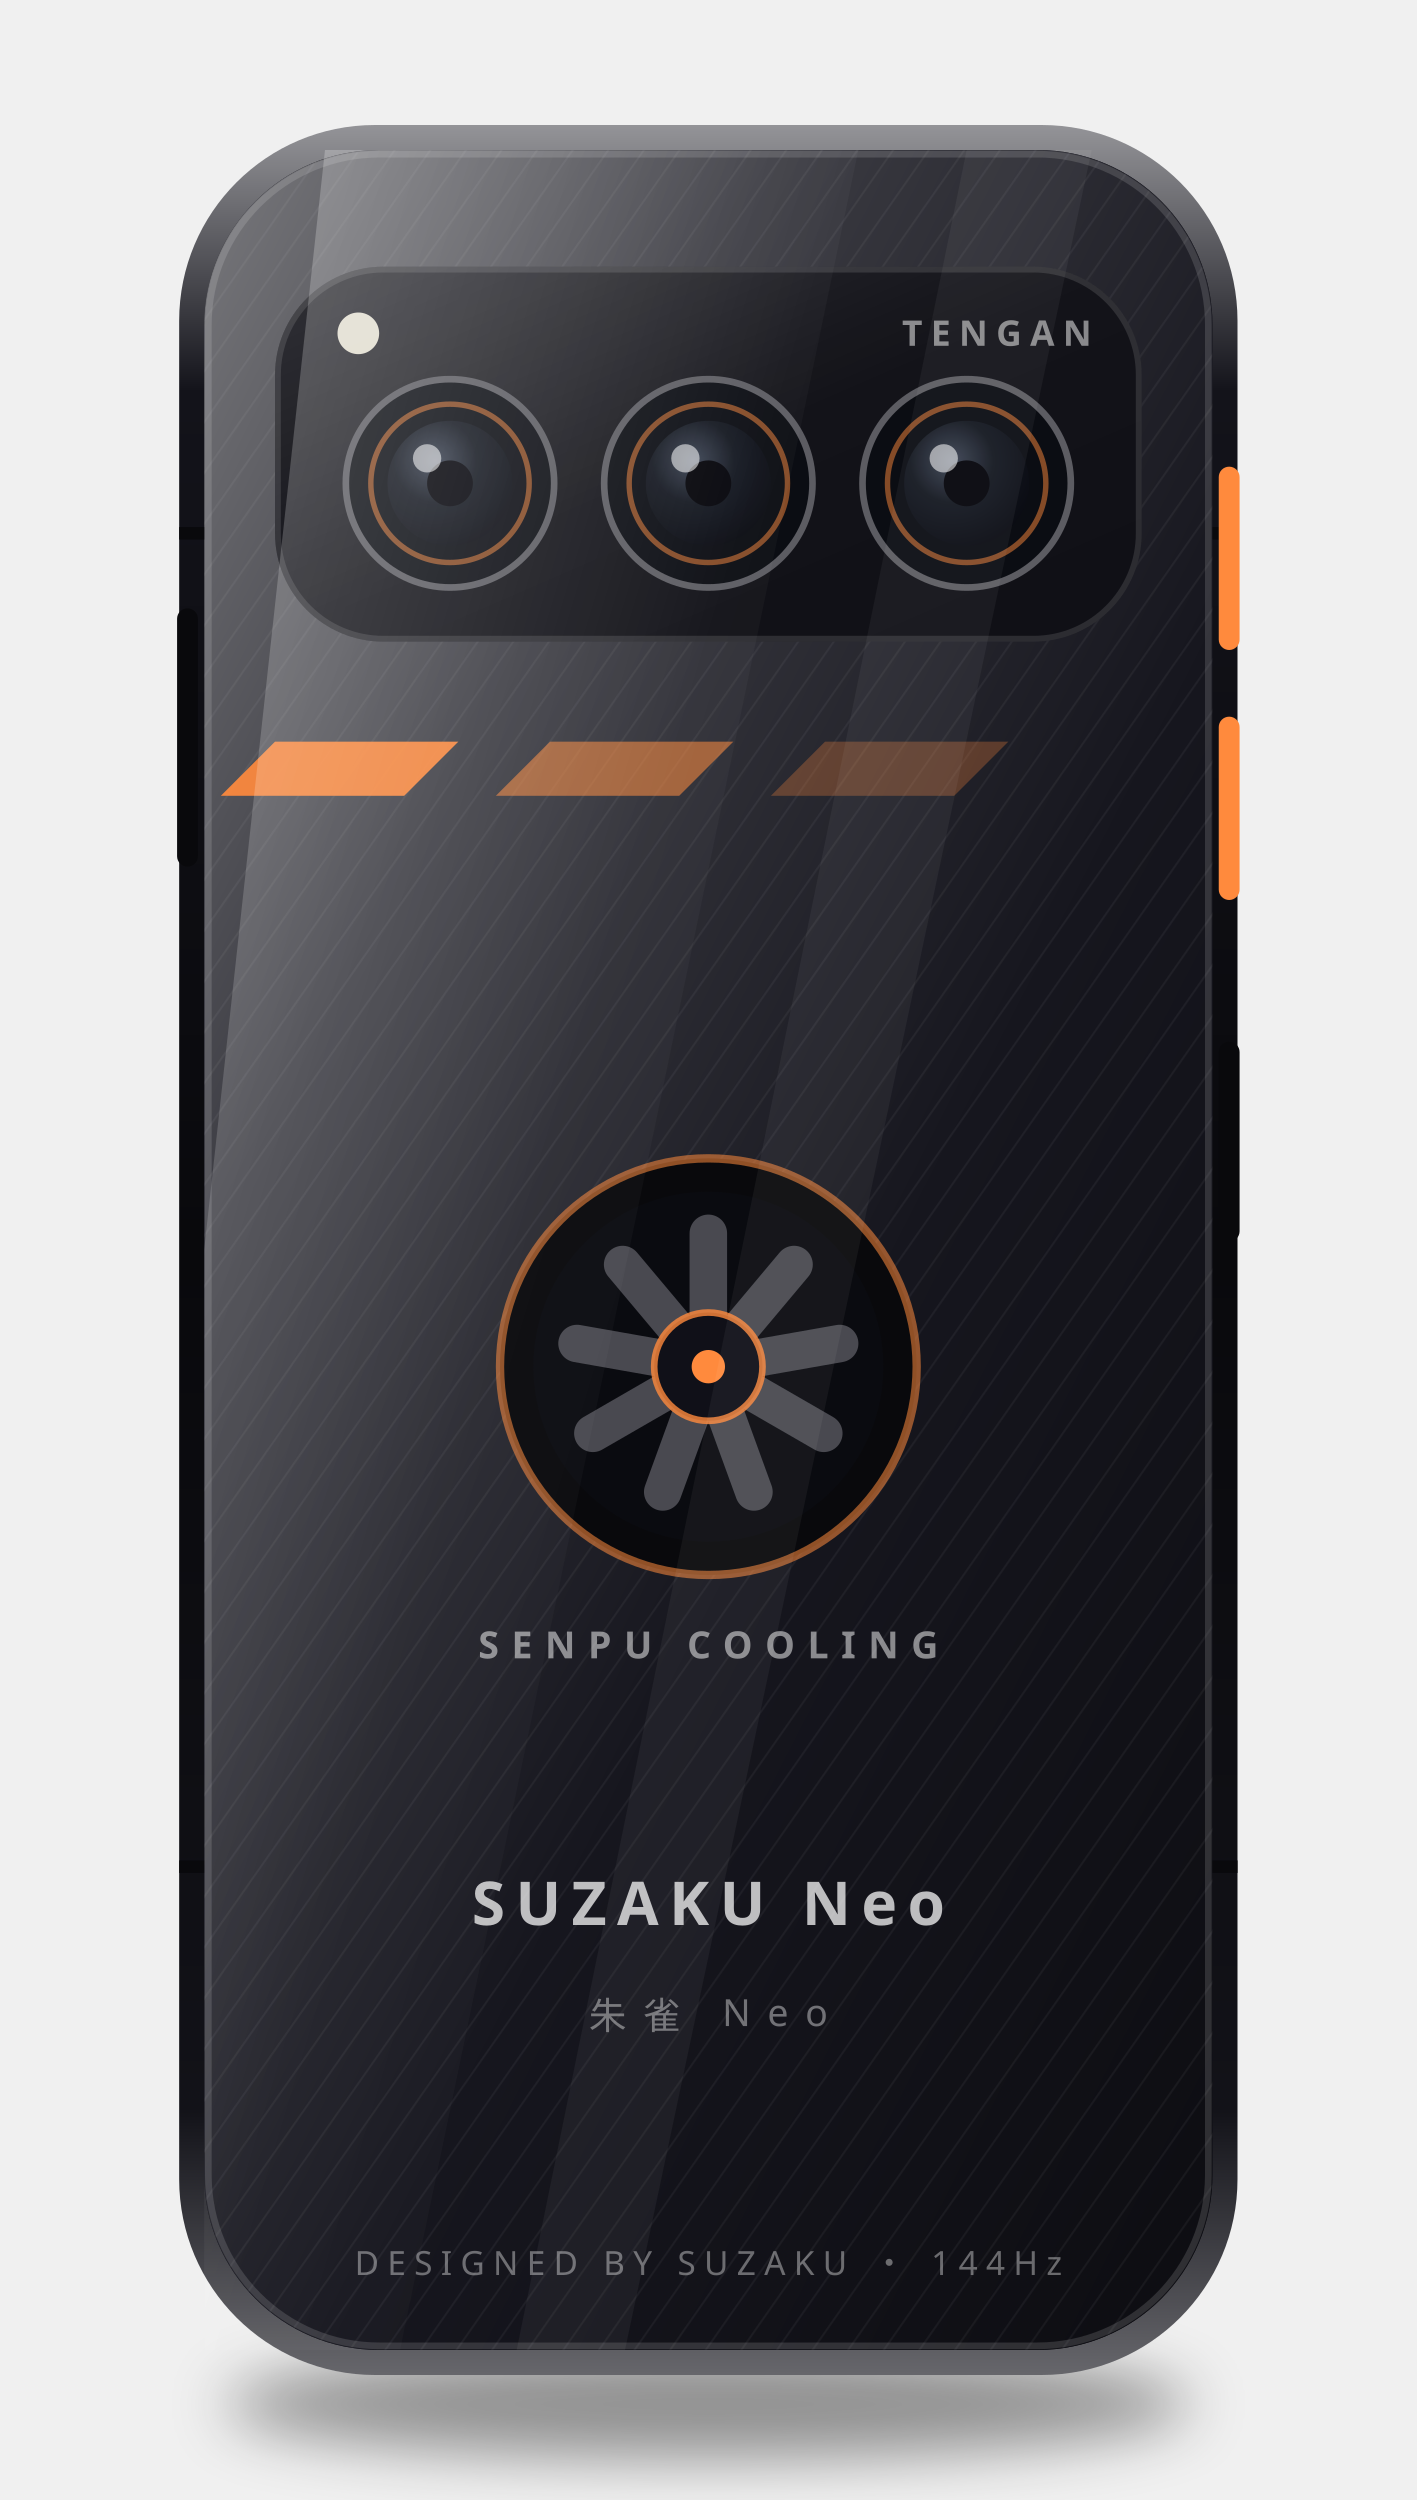
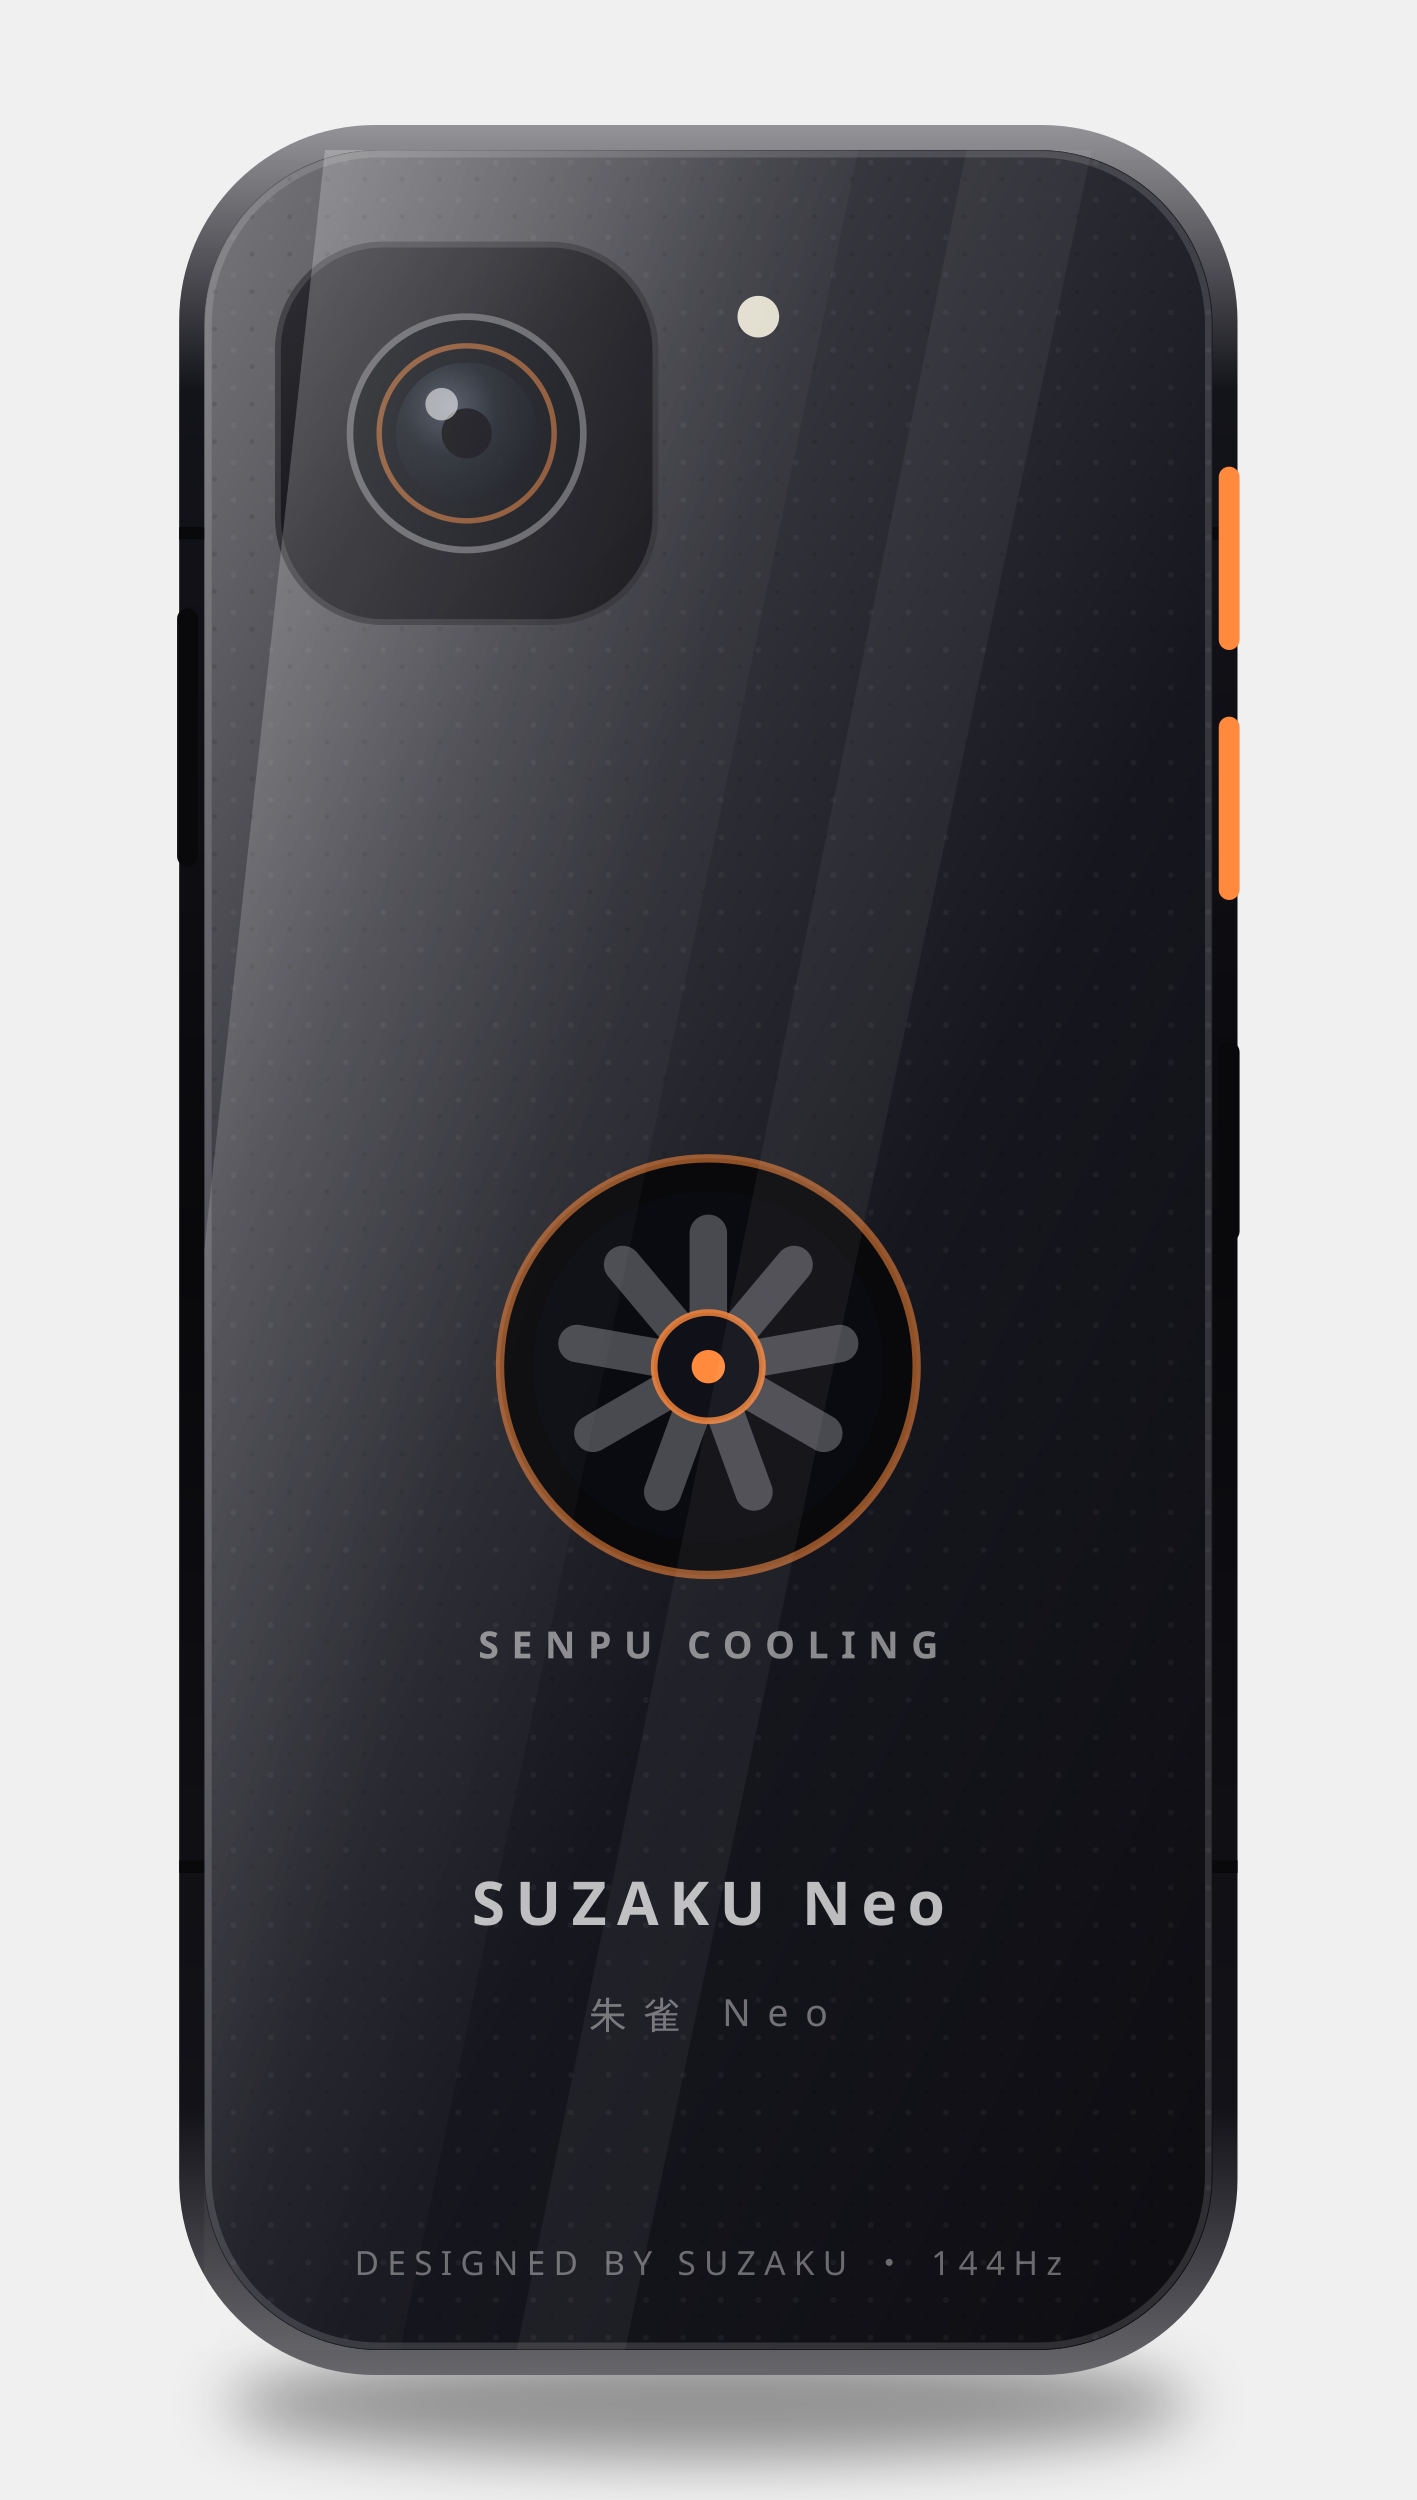
<svg xmlns="http://www.w3.org/2000/svg" viewBox="0 0 340 600" role="img" aria-label="SUZAKU Neo">
  <defs>
    <linearGradient id="bodyneo0" x1="0" y1="0" x2="0.9" y2="1">
      <stop offset="0" stop-color="#78787c" />
      <stop offset="0.28" stop-color="#3b3b42" />
      <stop offset="0.62" stop-color="#16161e" />
      <stop offset="1" stop-color="#0e0e13" />
    </linearGradient>
    <linearGradient id="frameneo0" x1="0" y1="0" x2="0" y2="1">
      <stop offset="0" stop-color="#96969a" />
      <stop offset="0.12" stop-color="#13131a" />
      <stop offset="0.5" stop-color="#09090c" />
      <stop offset="0.88" stop-color="#121218" />
      <stop offset="1" stop-color="#68686d" />
    </linearGradient>
    <radialGradient id="lensneo0" cx="0.38" cy="0.32" r="0.95">
      <stop offset="0" stop-color="#3c4454" />
      <stop offset="0.35" stop-color="#141821" />
      <stop offset="1" stop-color="#04040a" />
    </radialGradient>
    <linearGradient id="sheenneo0" x1="0" y1="0" x2="1" y2="1">
      <stop offset="0" stop-color="#ffffff" stop-opacity="0.28" />
      <stop offset="0.5" stop-color="#ffffff" stop-opacity="0.03" />
      <stop offset="1" stop-color="#ffffff" stop-opacity="0" />
    </linearGradient>
-     <pattern id="texneo0" width="7" height="7" patternUnits="userSpaceOnUse" patternTransform="rotate(35)">
-       <path d="M0 0 V7" stroke="#ffffff" stroke-opacity="0.045" stroke-width="1" />
+     <pattern id="texneo0" width="9" height="9" patternUnits="userSpaceOnUse">
+       <circle cx="2" cy="3" r="0.7" fill="#ffffff" fill-opacity="0.045" />
+       <circle cx="6.5" cy="7" r="0.6" fill="#000000" fill-opacity="0.1" />
    </pattern>
    <filter id="softneo0" x="-40%" y="-40%" width="180%" height="180%">
      <feGaussianBlur stdDeviation="7" />
    </filter>
  </defs>
  <ellipse cx="170" cy="577" rx="116" ry="13" fill="#000000" opacity="0.4" filter="url(#softneo0)" />
  <rect x="43" y="30" width="254" height="540" rx="47" fill="url(#frameneo0)" />
  <rect x="49" y="36" width="242" height="528" rx="42" fill="#16161e" />
  <rect x="49" y="36" width="242" height="528" rx="42" fill="url(#bodyneo0)" />
  <rect x="49" y="36" width="242" height="528" rx="42" fill="url(#texneo0)" />
  <rect x="50" y="37" width="240" height="526" rx="41" fill="none" stroke="#ffffff" stroke-opacity="0.14" stroke-width="1.6" />
  <path d="M43 128 h6 M43 448 h6 M291 128 h6 M291 448 h6" stroke="#09090c" stroke-width="3" />
-   <rect x="66" y="64" width="208" height="90" rx="26" fill="#0f0f15" />
-   <rect x="66" y="64" width="208" height="90" rx="26" fill="url(#sheenneo0)" opacity="0.5" />
-   <rect x="66.7" y="64.7" width="206.6" height="88.6" rx="25.3" fill="none" stroke="#ffffff" stroke-opacity="0.12" stroke-width="1.4" />
-   <circle cx="86" cy="80" r="5" fill="#f4efdf" opacity="0.9" />
-   <text x="262" y="83" font-family="'Noto Sans JP',sans-serif" font-size="8.5" font-weight="700" fill="#ffffff" opacity="0.5" text-anchor="end" letter-spacing="2">TENGAN</text>
-   <circle cx="108" cy="116" r="25" fill="#0b0d13" stroke="#5c5c62" stroke-width="1.6" />
-   <circle cx="108" cy="116" r="19" fill="none" stroke="#ff8a3d" stroke-opacity="0.5" stroke-width="1.3" />
-   <circle cx="108" cy="116" r="15" fill="url(#lensneo0)" />
-   <circle cx="108" cy="116" r="5.5" fill="#04040a" />
-   <circle cx="102.5" cy="110" r="3.4" fill="#ffffff" opacity="0.55" />
-   <circle cx="170" cy="116" r="25" fill="#0b0d13" stroke="#5c5c62" stroke-width="1.6" />
-   <circle cx="170" cy="116" r="19" fill="none" stroke="#ff8a3d" stroke-opacity="0.5" stroke-width="1.3" />
-   <circle cx="170" cy="116" r="15" fill="url(#lensneo0)" />
-   <circle cx="170" cy="116" r="5.5" fill="#04040a" />
-   <circle cx="164.5" cy="110" r="3.4" fill="#ffffff" opacity="0.55" />
-   <circle cx="232" cy="116" r="25" fill="#0b0d13" stroke="#5c5c62" stroke-width="1.6" />
-   <circle cx="232" cy="116" r="19" fill="none" stroke="#ff8a3d" stroke-opacity="0.5" stroke-width="1.3" />
-   <circle cx="232" cy="116" r="15" fill="url(#lensneo0)" />
-   <circle cx="232" cy="116" r="5.5" fill="#04040a" />
-   <circle cx="226.5" cy="110" r="3.4" fill="#ffffff" opacity="0.55" />
-   <path d="M66 178 h44 l-13 13 h-44 z" fill="#ff8a3d" opacity="0.92" />
-   <path d="M132 178 h44 l-13 13 h-44 z" fill="#ff8a3d" opacity="0.55" />
-   <path d="M198 178 h44 l-13 13 h-44 z" fill="#ff8a3d" opacity="0.28" />
+   <rect x="66" y="58" width="92" height="92" rx="26" fill="#0f0f15" />
+   <rect x="66" y="58" width="92" height="92" rx="26" fill="url(#sheenneo0)" opacity="0.5" />
+   <rect x="66.7" y="58.7" width="90.6" height="90.6" rx="25.3" fill="none" stroke="#ffffff" stroke-opacity="0.12" stroke-width="1.4" />
+   <circle cx="112" cy="104" r="28" fill="#0b0d13" stroke="#5c5c62" stroke-width="1.6" />
+   <circle cx="112" cy="104" r="21" fill="none" stroke="#ff8a3d" stroke-opacity="0.5" stroke-width="1.3" />
+   <circle cx="112" cy="104" r="17" fill="url(#lensneo0)" />
+   <circle cx="112" cy="104" r="6" fill="#04040a" />
+   <circle cx="106" cy="97" r="3.9" fill="#ffffff" opacity="0.55" />
+   <circle cx="182" cy="76" r="5" fill="#f4efdf" opacity="0.9" />
  <circle cx="170" cy="328" r="50" fill="#09090c" />
  <circle cx="170" cy="328" r="50" fill="none" stroke="#ff8a3d" stroke-opacity="0.55" stroke-width="2" />
  <circle cx="170" cy="328" r="42" fill="#0a0b10" />
  <path d="M170 328 L170 296" stroke="#494950" stroke-width="9" stroke-linecap="round" transform="rotate(0 170 328)" />
  <path d="M170 328 L170 296" stroke="#494950" stroke-width="9" stroke-linecap="round" transform="rotate(40 170 328)" />
  <path d="M170 328 L170 296" stroke="#494950" stroke-width="9" stroke-linecap="round" transform="rotate(80 170 328)" />
  <path d="M170 328 L170 296" stroke="#494950" stroke-width="9" stroke-linecap="round" transform="rotate(120 170 328)" />
  <path d="M170 328 L170 296" stroke="#494950" stroke-width="9" stroke-linecap="round" transform="rotate(160 170 328)" />
  <path d="M170 328 L170 296" stroke="#494950" stroke-width="9" stroke-linecap="round" transform="rotate(200 170 328)" />
  <path d="M170 328 L170 296" stroke="#494950" stroke-width="9" stroke-linecap="round" transform="rotate(240 170 328)" />
  <path d="M170 328 L170 296" stroke="#494950" stroke-width="9" stroke-linecap="round" transform="rotate(280 170 328)" />
  <path d="M170 328 L170 296" stroke="#494950" stroke-width="9" stroke-linecap="round" transform="rotate(320 170 328)" />
  <circle cx="170" cy="328" r="13" fill="#101018" stroke="#ff8a3d" stroke-opacity="0.8" stroke-width="1.6" />
  <circle cx="170" cy="328" r="4" fill="#ff8a3d" />
  <text x="170" y="398" font-family="'Noto Sans JP',sans-serif" font-size="9" font-weight="700" fill="#ffffff" opacity="0.5" text-anchor="middle" letter-spacing="3">SENPU COOLING</text>
  <text x="170" y="462" font-family="'Noto Sans JP',sans-serif" font-size="14.5" font-weight="800" fill="#ffffff" opacity="0.72" text-anchor="middle" letter-spacing="2.5">SUZAKU Neo</text>
  <text x="170" y="487" font-family="'Noto Sans JP',sans-serif" font-size="9" fill="#ffffff" opacity="0.4" text-anchor="middle" letter-spacing="4">朱雀 Neo</text>
  <text x="170" y="546" font-family="'Noto Sans JP',sans-serif" font-size="8" fill="#ffffff" opacity="0.38" text-anchor="middle" letter-spacing="2">DESIGNED BY SUZAKU ・ 144Hz</text>
  <path d="M78 36 L206 36 L96 564 L49 564 L49 300 Z" fill="url(#sheenneo0)" />
  <path d="M232 36 L262 36 L150 564 L124 564 Z" fill="#ffffff" opacity="0.05" />
  <rect x="292.5" y="112" width="5" height="44" rx="2.5" fill="#ff8a3d" />
  <rect x="292.5" y="172" width="5" height="44" rx="2.5" fill="#ff8a3d" />
  <rect x="292.5" y="250" width="5" height="48" rx="2.5" fill="#09090c" />
  <rect x="42.5" y="146" width="5" height="62" rx="2.5" fill="#09090c" />
</svg>
